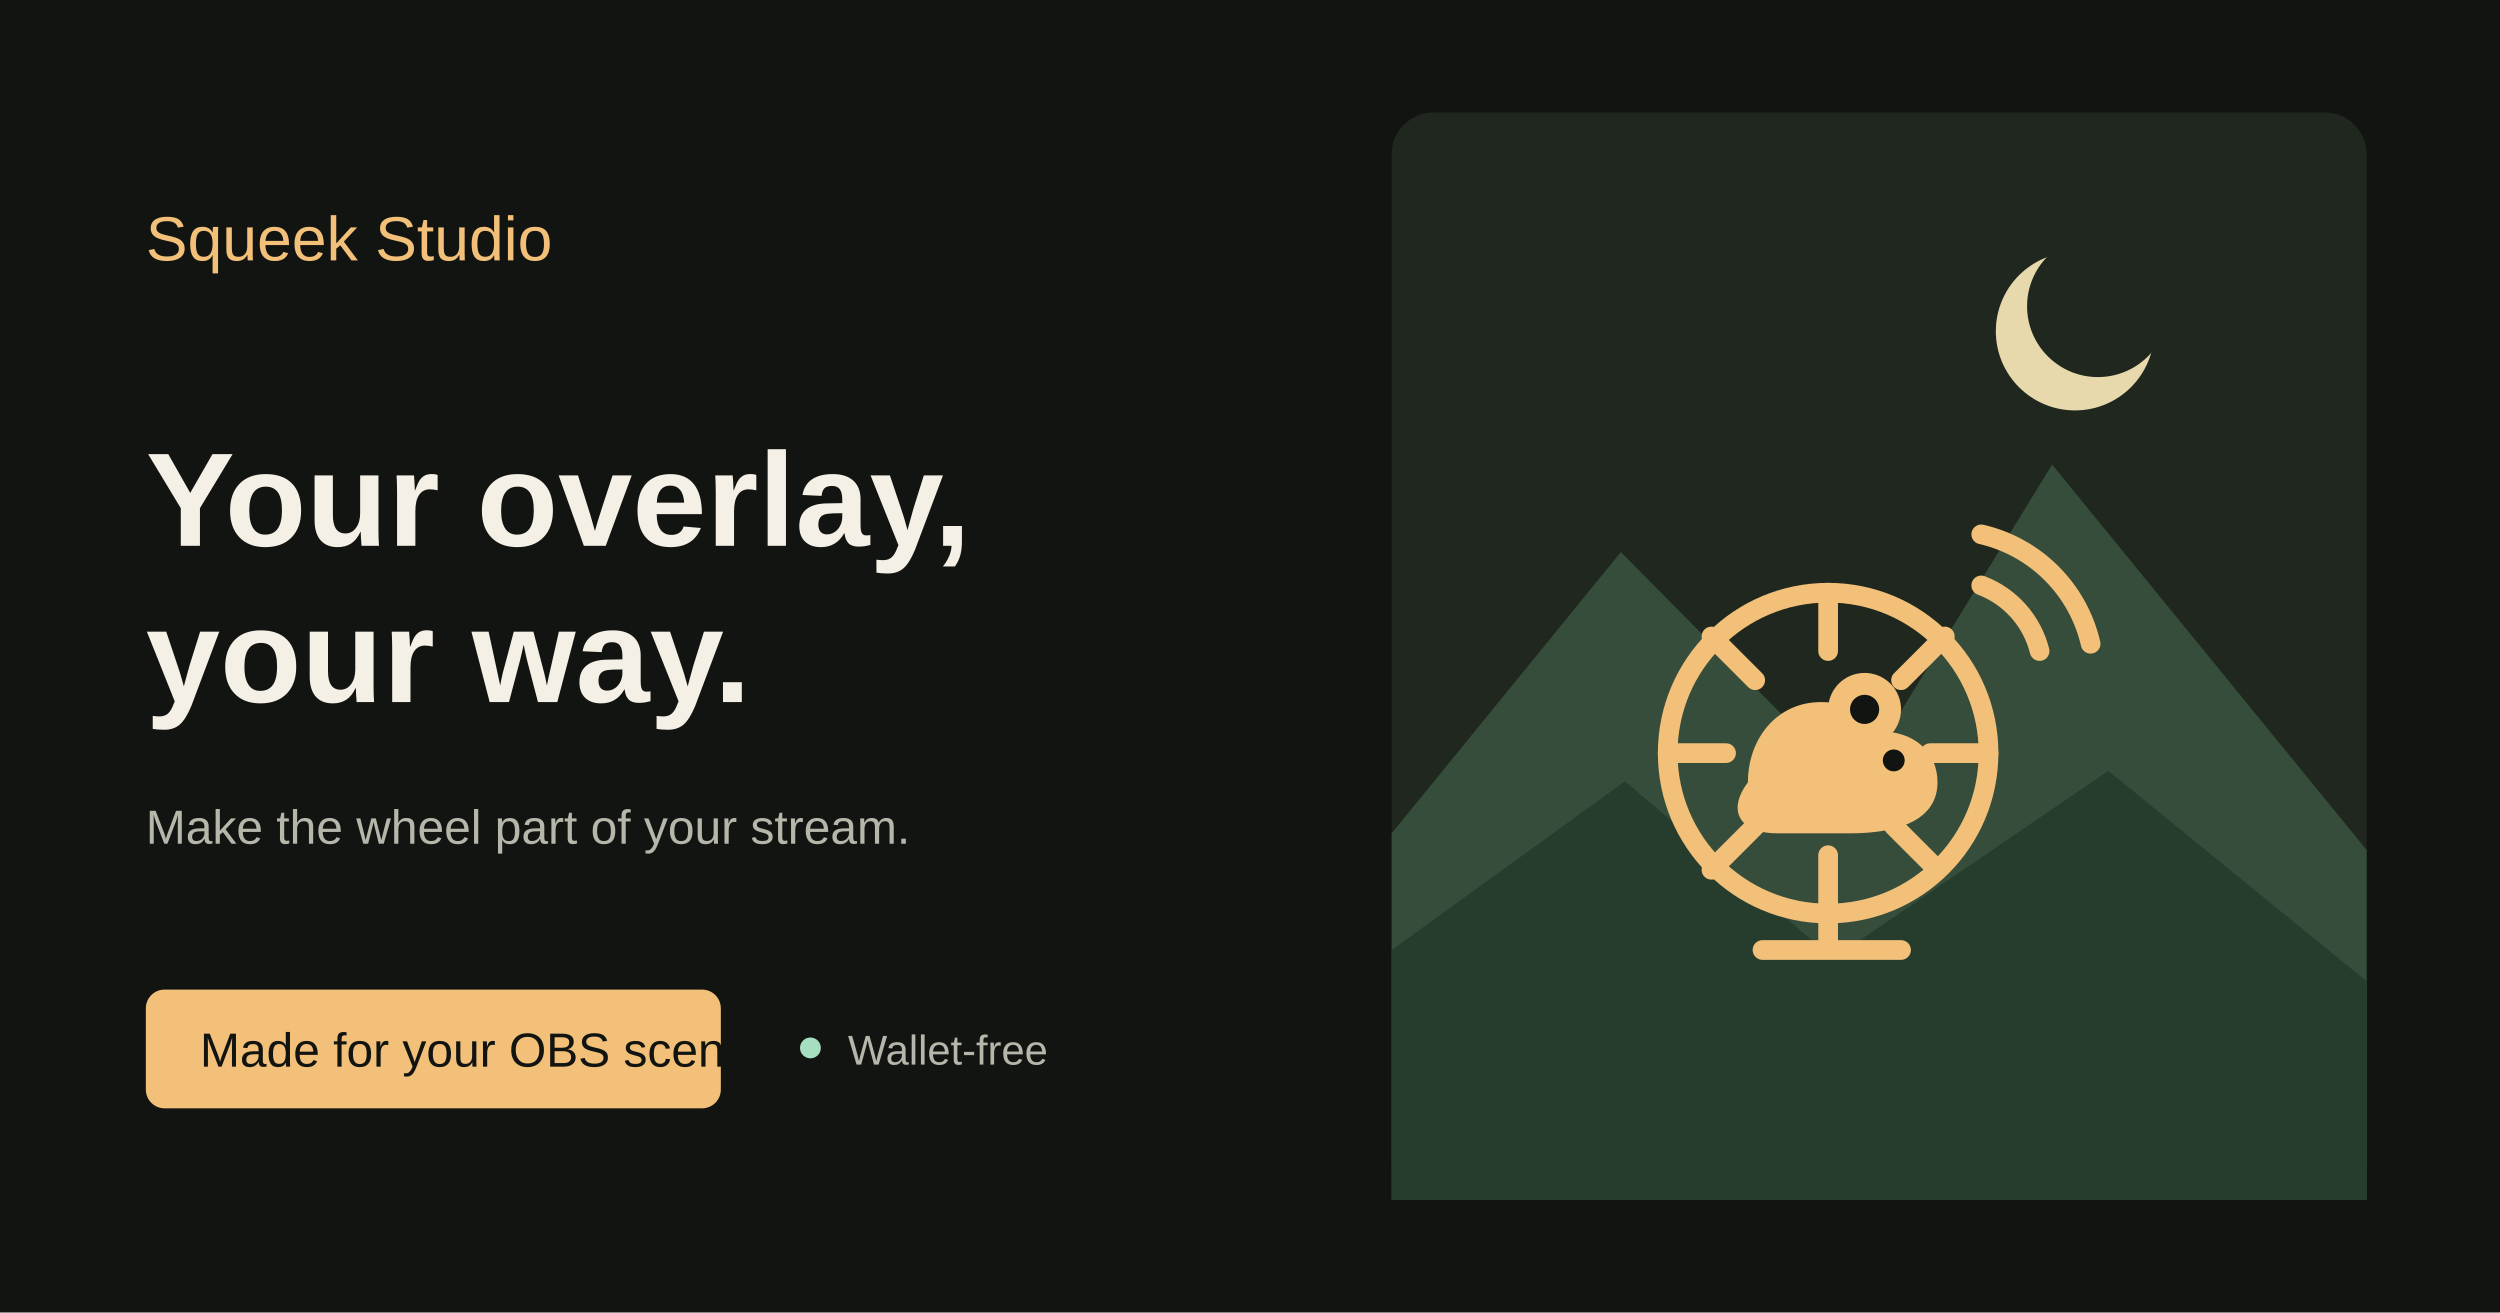
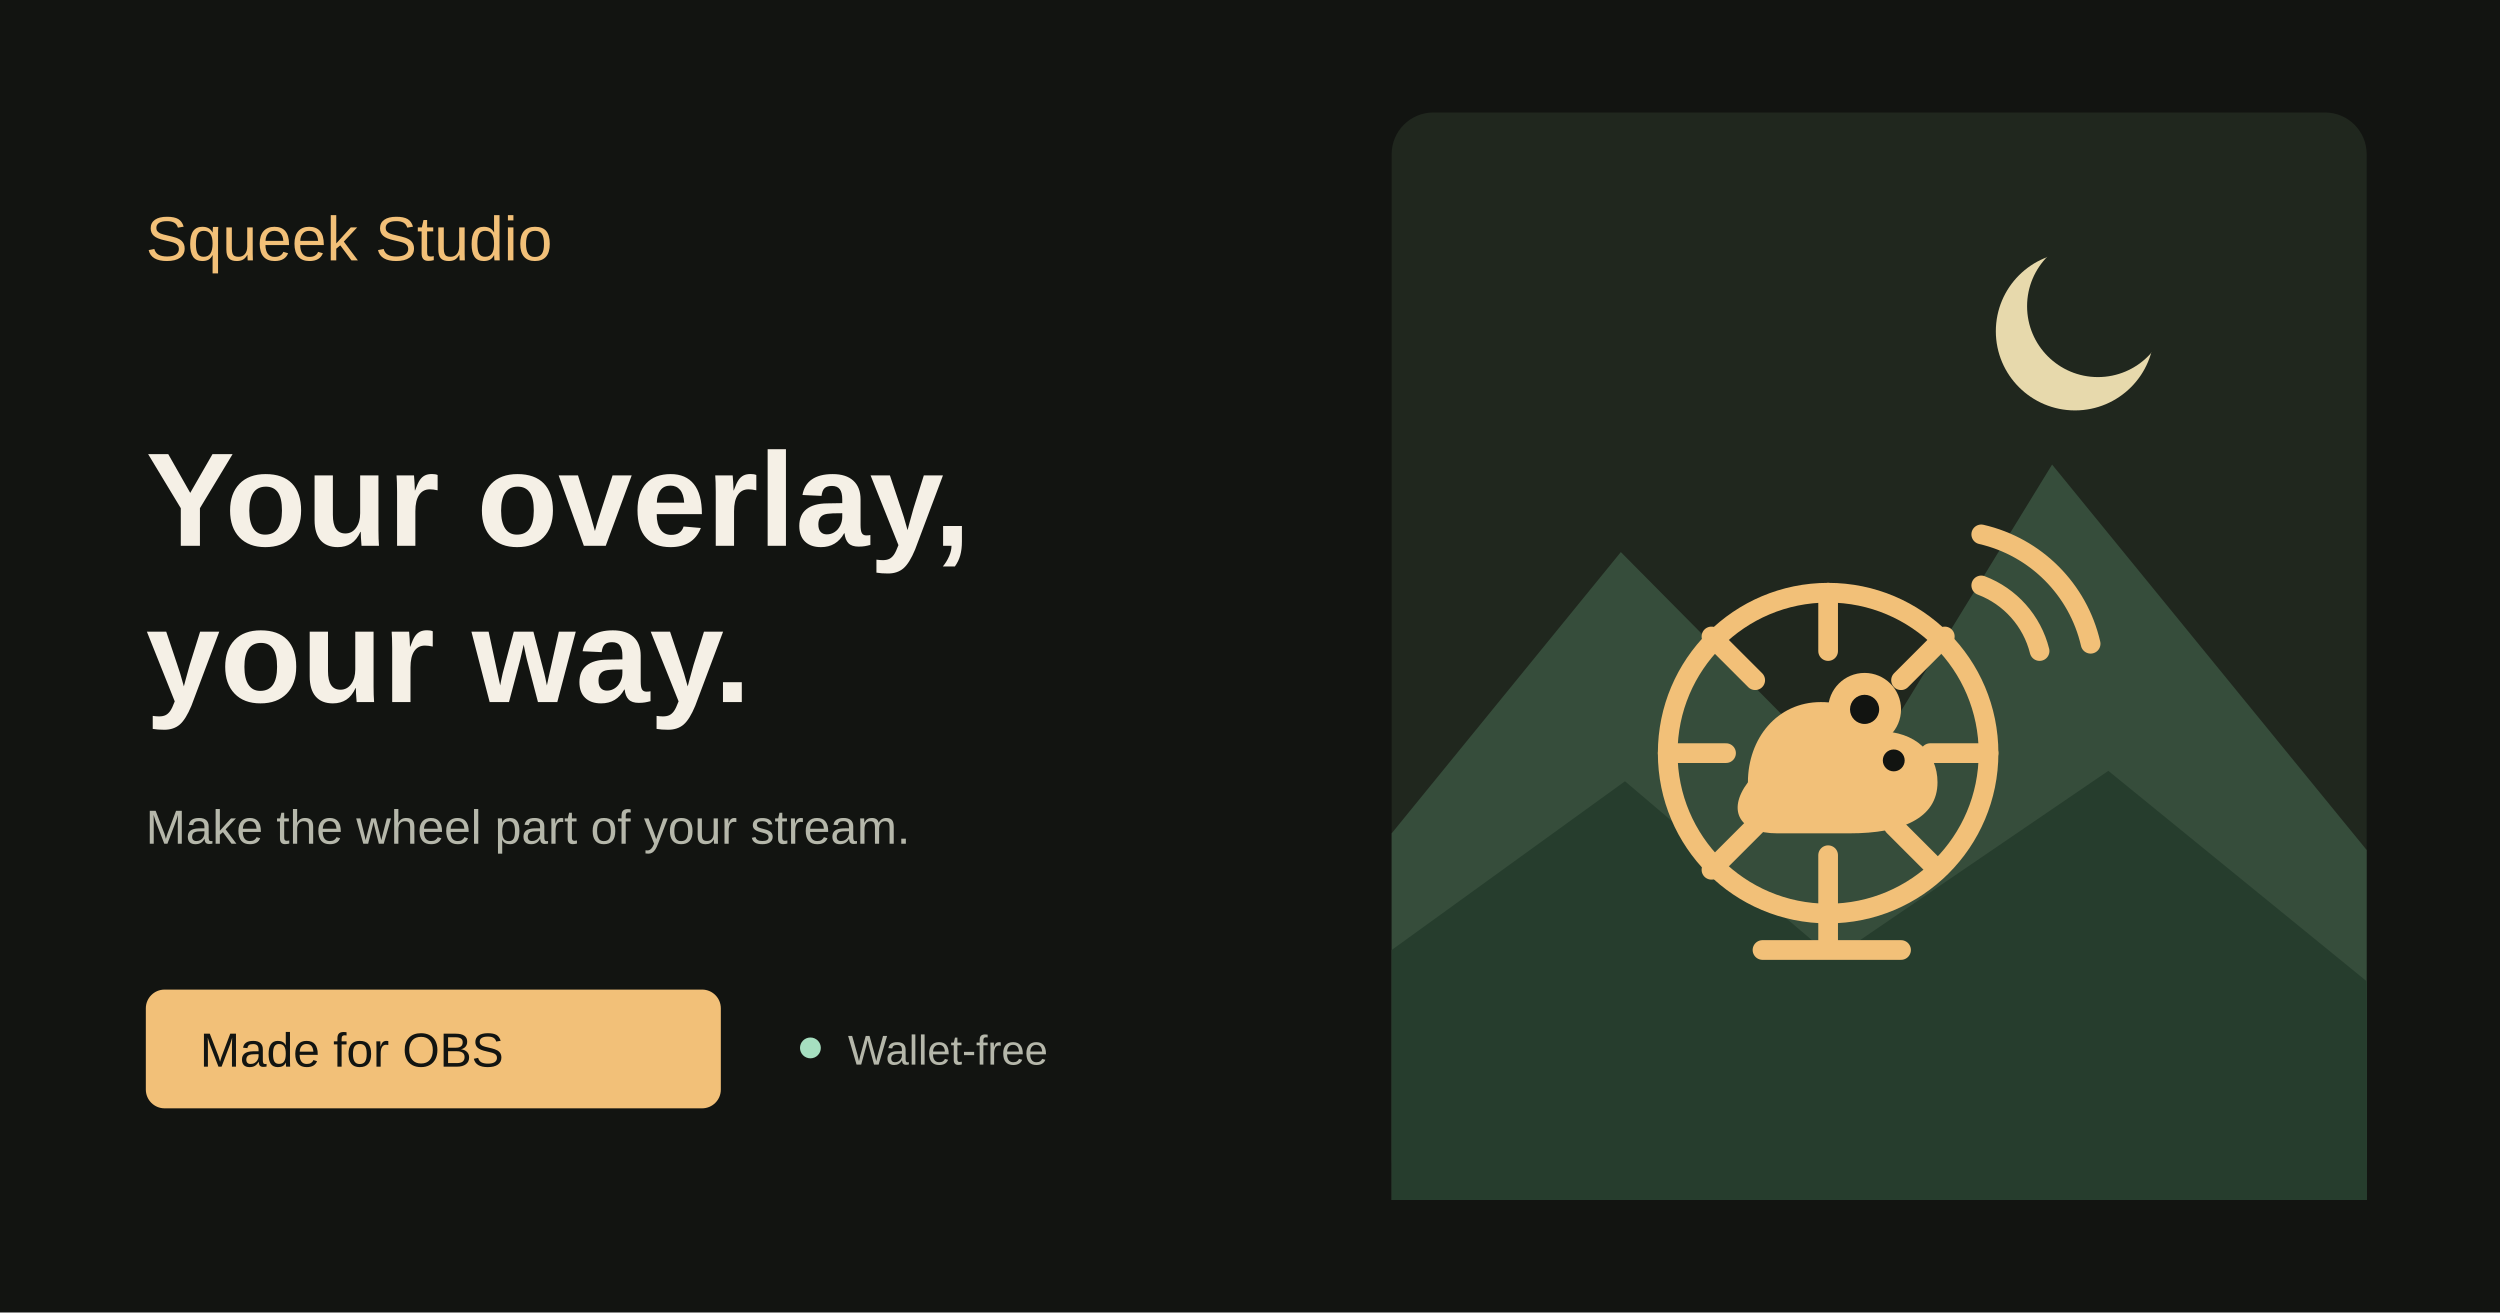
<svg xmlns="http://www.w3.org/2000/svg" viewBox="0 0 1200 630">
  <rect width="1200" height="630" rx="0" fill="#121411" />
  <rect x="668" y="54" width="468" height="522" rx="20" fill="#20271e" />
  <path d="m668 400 110-135 112 113 95-155 151 185v168H668Z" fill="#364d3b" />
  <path d="m668 456 112-81 100 85 132-90 124 101v105H668Z" fill="#263d2d" />
  <circle cx="996" cy="159" r="38" fill="#e7d9ac" />
  <circle cx="1007" cy="147" r="34" fill="#20271e" />
  <g transform="translate(776 253) scale(3.5)" fill="none" stroke="#f2c078" stroke-width="2.7" stroke-linecap="round">
    <circle cx="29" cy="31" r="22" />
    <path d="m13 15 6 6m26-6-6 6M7 31h8m28 0h8M13 47l7-7m24 7-6-6M29 9v8M29 45v8M20 58h19M29 53v5M50 8a13 13 0 0 1 8 9M50 1a20 20 0 0 1 15 15" />
    <path d="M18 35c0-6 4-11 10-11 3 0 6 1 8 4 5 0 8 3 8 7 0 5-5 7-12 7H22c-5 0-7-3-4-7Z" fill="#f2c078" stroke="none" />
    <circle cx="34" cy="25" r="5" fill="#f2c078" stroke="none" />
    <circle cx="34" cy="25" r="2" fill="#121411" stroke="none" />
    <circle cx="38" cy="32" r="1.5" fill="#121411" stroke="none" />
  </g>
  <g font-family="Arial,sans-serif">
    <text x="70" y="125" fill="#f2c078" font-size="30">Squeek Studio</text>
    <text x="70" y="262" fill="#f5f0e6" font-size="64" font-weight="600">Your overlay,</text>
    <text x="70" y="337" fill="#f5f0e6" font-size="64" font-weight="600">your way.</text>
    <text x="70" y="405" fill="#b5b7aa" font-size="23">Make the wheel part of your stream.</text>
    <rect x="70" y="475" width="276" height="57" rx="9" fill="#f2c078" />
-     <text x="96" y="512" fill="#121411" font-size="23">Made for your OBS scene</text>
+     <text x="96" y="512" fill="#121411" font-size="23">Made for OBS</text>
    <circle cx="389" cy="503" r="5" fill="#a6dfc0" />
    <text x="407" y="511" fill="#b5b7aa" font-size="20">Wallet-free</text>
  </g>
</svg>
